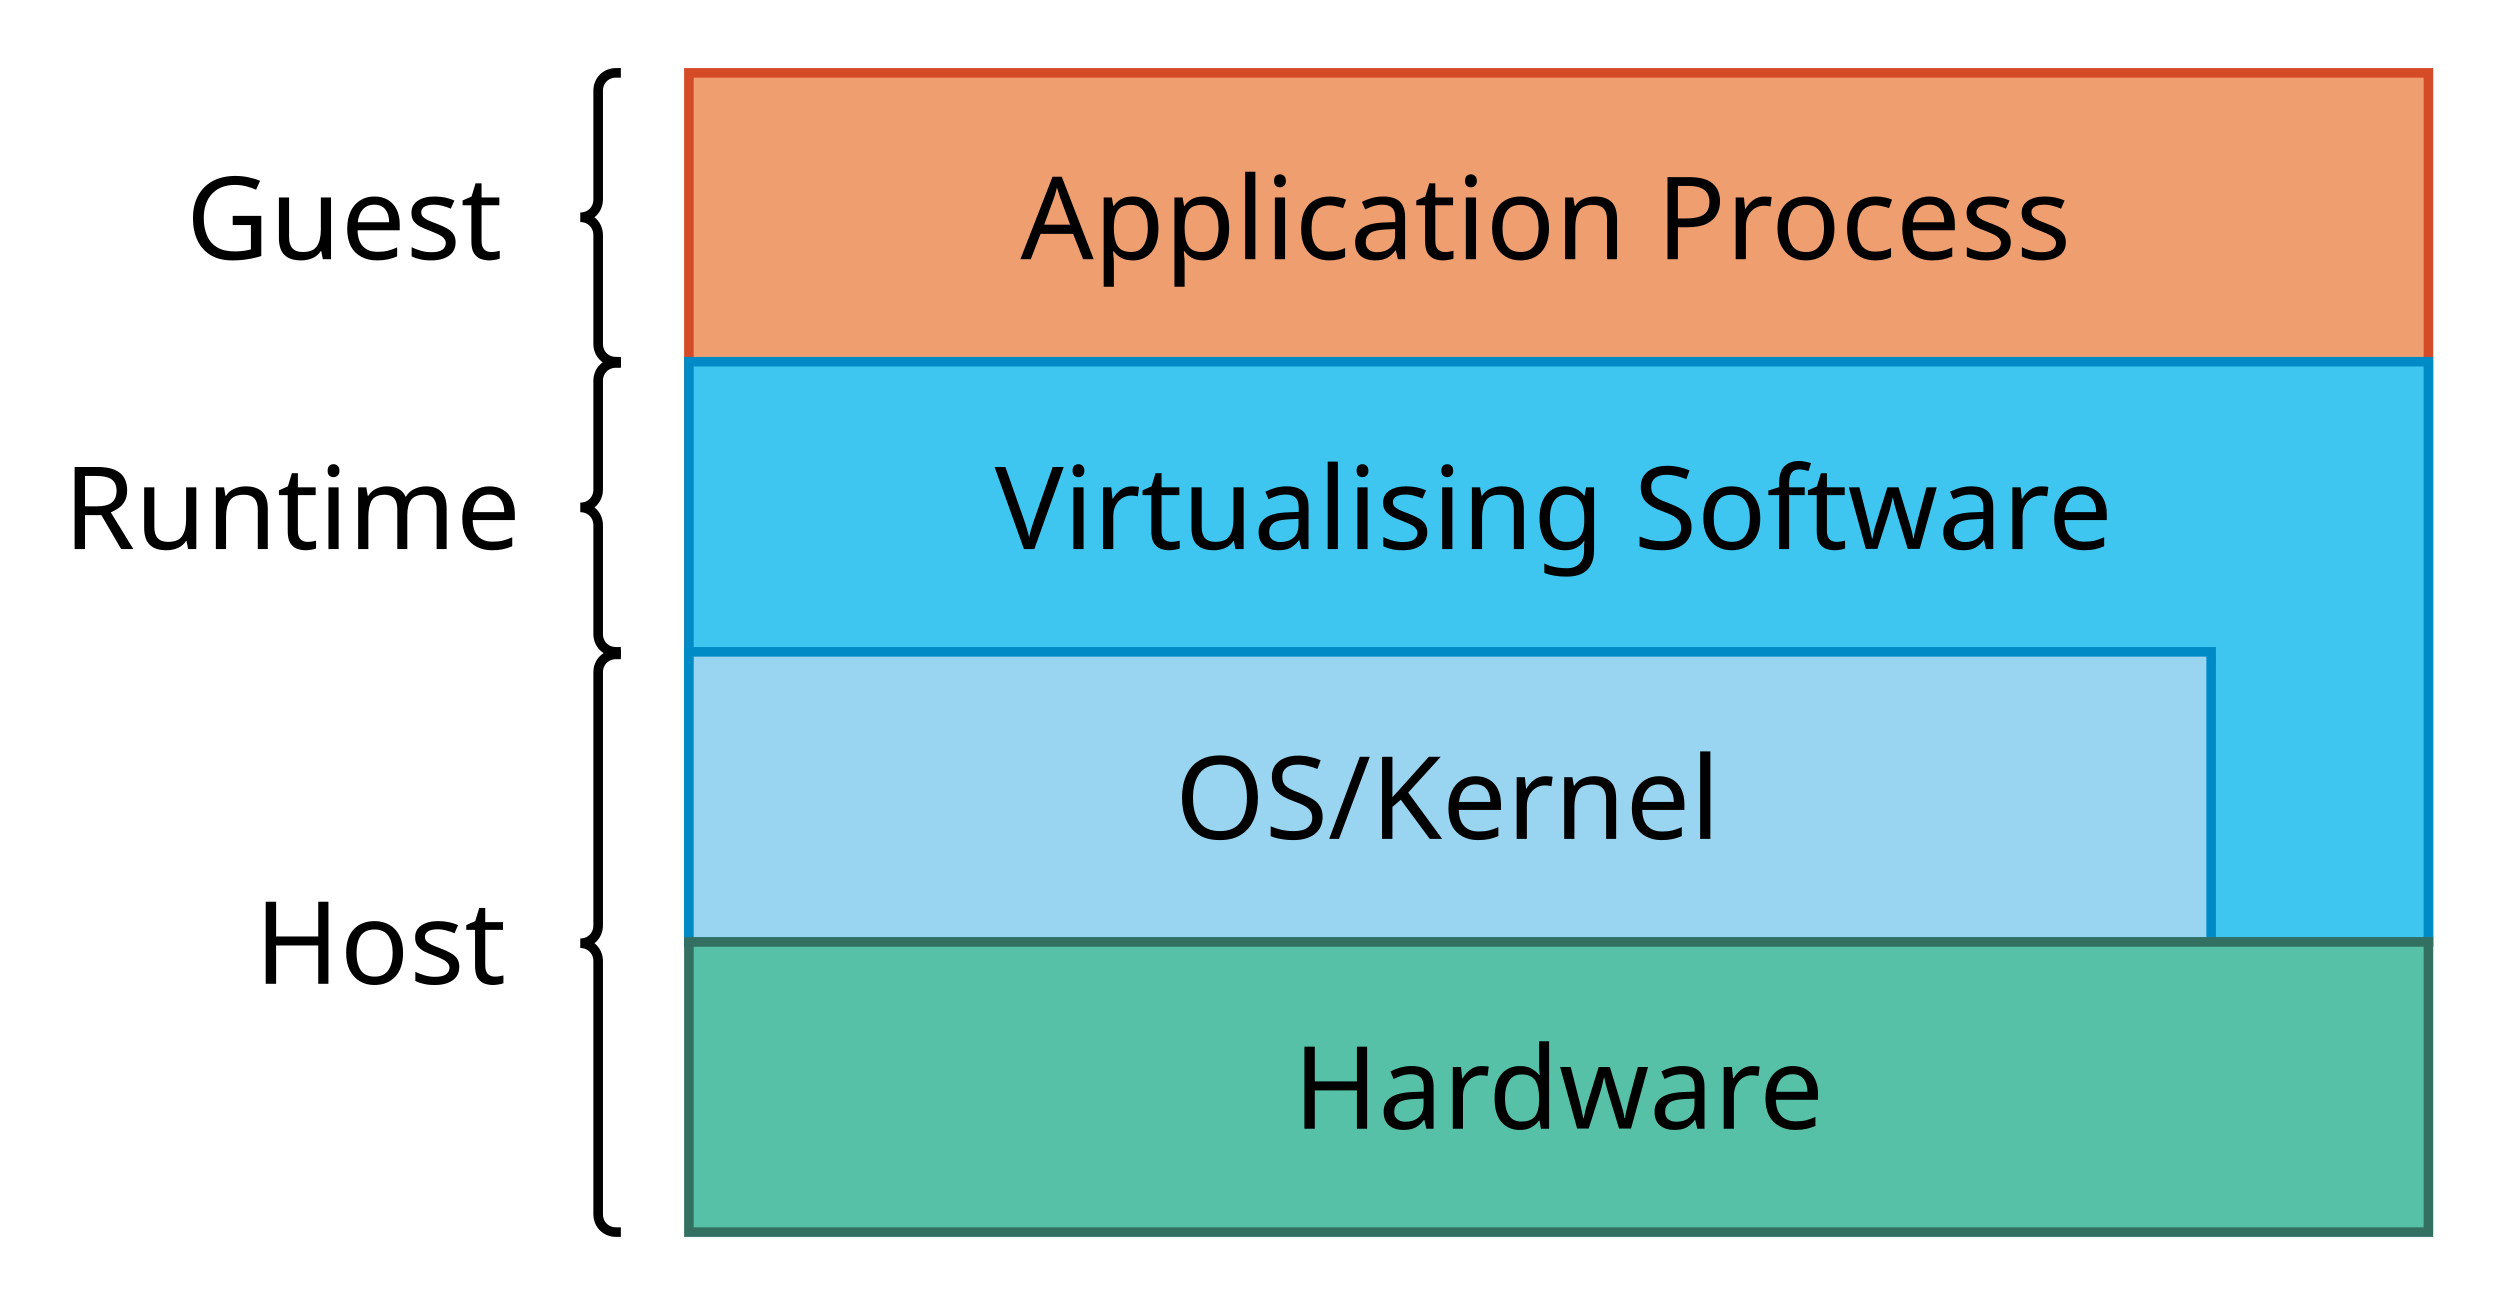
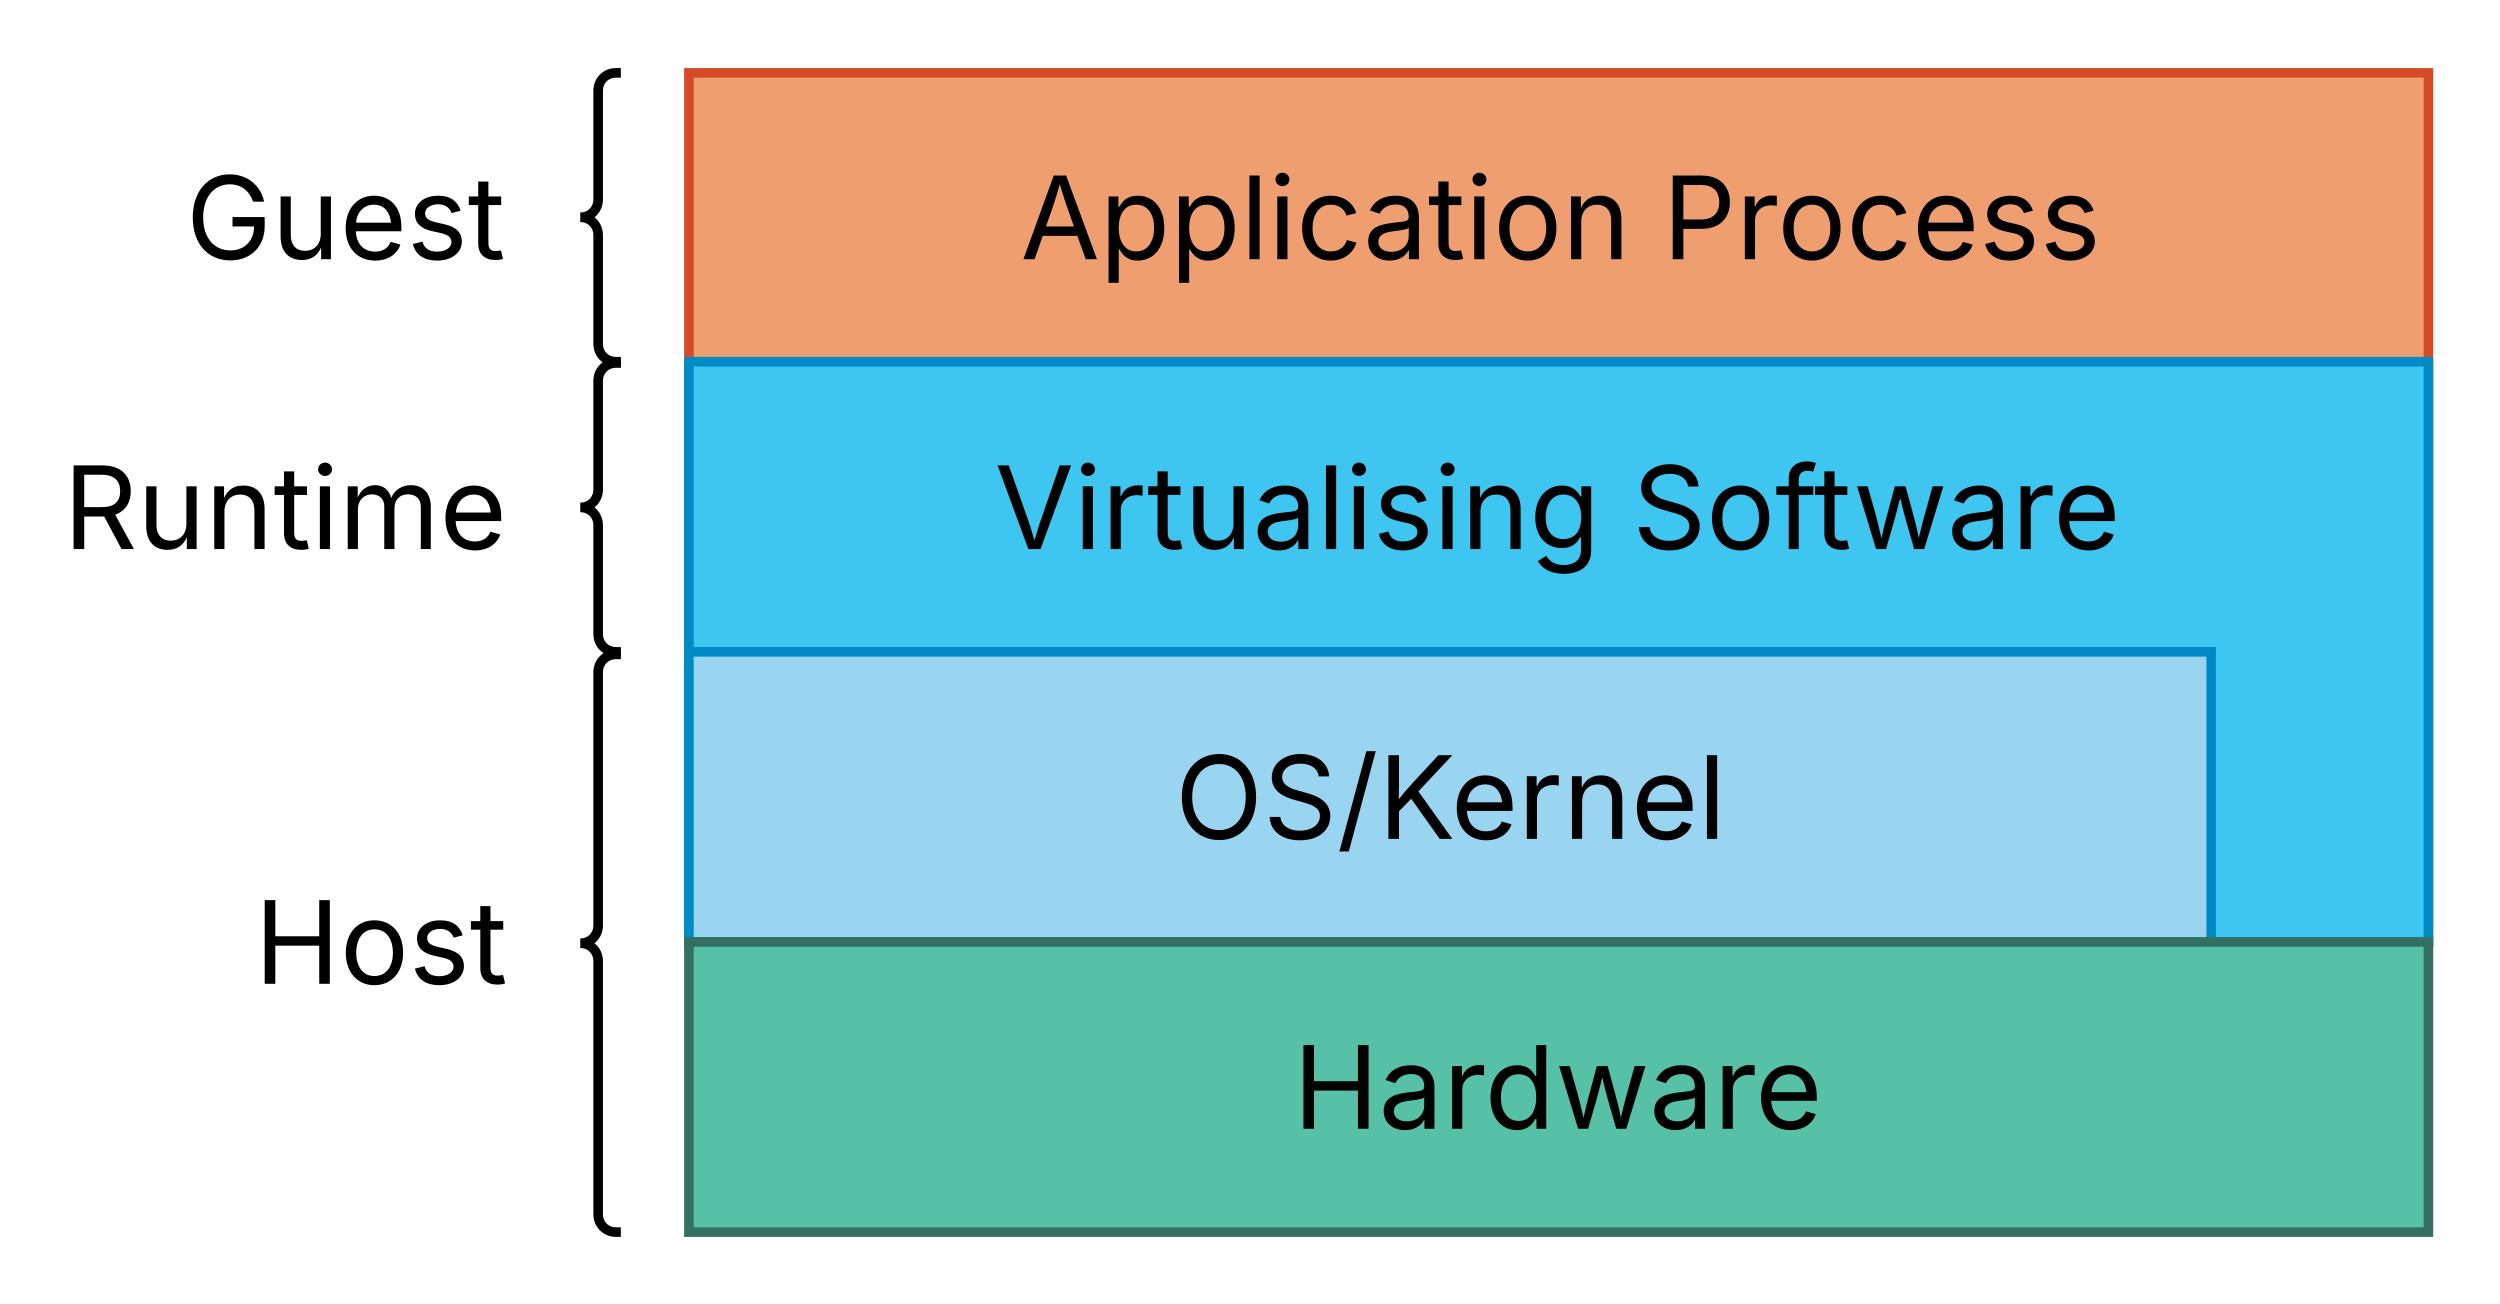
<svg xmlns="http://www.w3.org/2000/svg" version="1.1" x="0px" y="0px" viewBox="0 0 195.6 102" style="enable-background:new 0 0 195.6 102;" xml:space="preserve">
  <style type="text/css">
	.st0{display:none;}
	.st1{display:inline;}
	.st2{fill:none;stroke:#000000;stroke-width:0.75;stroke-miterlimit:10;stroke-dasharray:4,4;}
	.st3{fill:#EF9E70;stroke:#D64B27;stroke-width:0.75;stroke-miterlimit:10;}
	.st4{fill:#3EC6F0;stroke:#008BC7;stroke-width:0.75;stroke-miterlimit:10;}
	.st5{fill:#99D5F1;stroke:#008BC7;stroke-width:0.75;stroke-miterlimit:10;}
	.st6{fill:none;}
- 	.st7{font-family:'Inter-Regular';}
+ 	.st7{font-family:'Inter','helvetica neue', helvetica, ubuntu, roboto, noto, 'segoe ui', arial, sans-serif;}
	.st8{font-size:9px;}
	.st9{fill:#56C1A7;stroke:#337061;stroke-width:0.75;stroke-miterlimit:10;}
	.st10{fill:none;stroke:#000000;stroke-width:0.75;stroke-linecap:square;stroke-miterlimit:10;}
</style>
  <g id="Lines">
    <g class="st0">
      <g class="st1">
        <line class="st2" x1="65.2" y1="181.4" x2="210.7" y2="-36.9" />
        <g>
          <path d="M212.6-39.7c-0.4,1.7-0.7,3.9-0.4,5.5l-1.7-2.3l-2.8-0.7C209.3-37.6,211.2-38.7,212.6-39.7z" />
        </g>
      </g>
    </g>
  </g>
  <g id="Blur_bg">
</g>
  <g id="Platform_Code">
</g>
  <g id="Text">
</g>
  <g id="Blur_Text">
</g>
  <g id="Kernel_Code">
</g>
  <g id="HLL">
    <rect x="53.9" y="5.7" class="st3" width="136.1" height="68" />
    <rect x="53.9" y="28.3" class="st4" width="136.1" height="45.4" />
    <rect x="53.9" y="51" class="st5" width="119.1" height="22.7" />
    <rect x="53.9" y="28.3" class="st6" width="136.1" height="22.7" />
    <text transform="matrix(1 0 0 1 77.817 42.9582)" class="st7 st8">Virtualising Software</text>
    <rect x="53.9" y="5.7" class="st6" width="136.1" height="22.7" />
    <text transform="matrix(1 0 0 1 79.8367 20.2802)" class="st7 st8">Application Process</text>
    <rect x="53.9" y="73.7" class="st9" width="136.1" height="22.7" />
    <rect x="53.9" y="73.7" class="st6" width="136.3" height="22.7" />
    <text transform="matrix(1 0 0 1 101.1827 88.3128)" class="st7 st8">Hardware</text>
    <rect x="53.9" y="51" class="st6" width="119.1" height="22.7" />
    <text transform="matrix(1 0 0 1 91.9347 65.6354)" class="st7 st8">OS/Kernel</text>
    <path class="st10" d="M48.2,28.3c-0.8,0-1.4-0.6-1.4-1.4l0-8.5c0-0.8-0.6-1.4-1.4-1.4c0.8,0,1.4-0.6,1.4-1.4l0-8.5   c0-0.8,0.6-1.4,1.4-1.4" />
    <path class="st10" d="M48.2,51c-0.8,0-1.4-0.6-1.4-1.4l0-8.5c0-0.8-0.6-1.4-1.4-1.4c0.8,0,1.4-0.6,1.4-1.4l0-8.5   c0-0.8,0.6-1.4,1.4-1.4" />
    <path class="st10" d="M48.2,96.4c-0.8,0-1.4-0.6-1.4-1.4l0-19.8c0-0.8-0.6-1.4-1.4-1.4c0.8,0,1.4-0.6,1.4-1.4l0-19.8   c0-0.8,0.6-1.4,1.4-1.4" />
    <rect y="28.3" class="st6" width="39.7" height="22.7" />
    <text transform="matrix(1 0 0 1 4.9635 42.9582)" class="st7 st8">Runtime</text>
    <rect x="0" y="5.7" class="st6" width="39.7" height="22.7" />
    <text transform="matrix(1 0 0 1 14.552 20.2802)" class="st7 st8">Guest</text>
    <rect x="0" y="51" class="st6" width="39.9" height="45.4" />
    <text transform="matrix(1 0 0 1 19.9147 76.9735)" class="st7 st8">Host</text>
  </g>
  <g id="Diagram">
</g>
  <g id="Models__x26__Services">
</g>
  <g id="Layer_3">
</g>
</svg>
